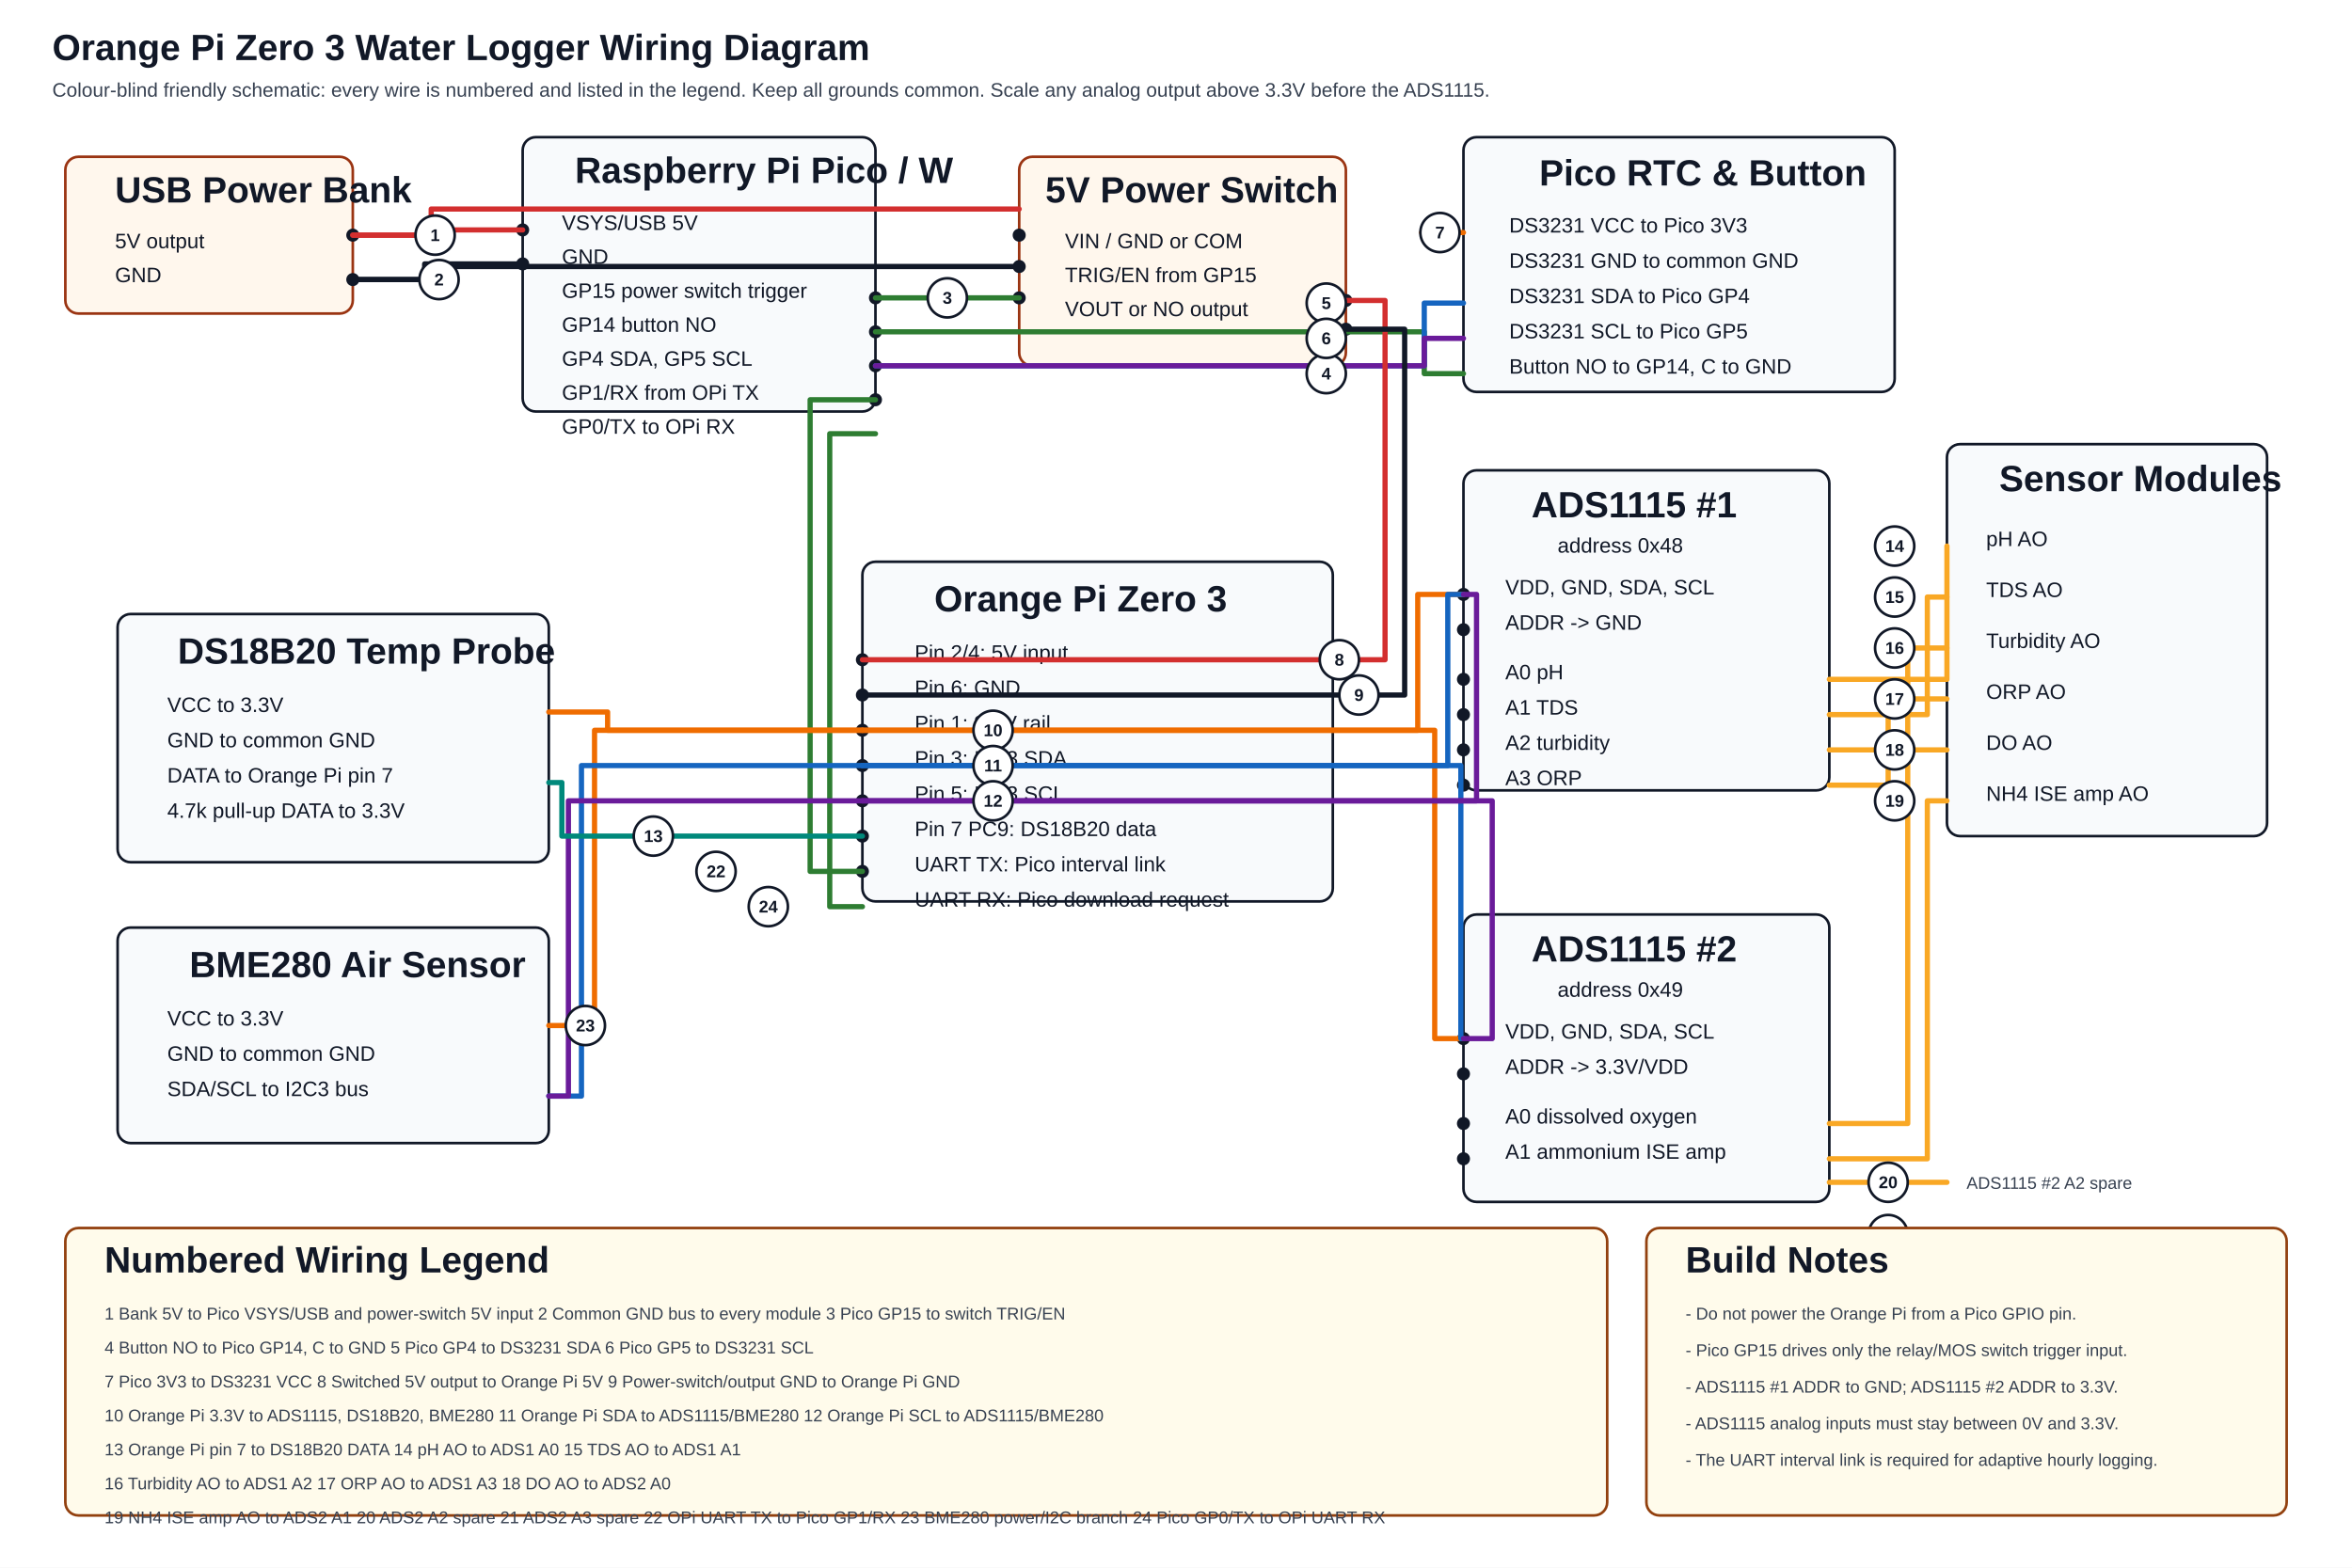
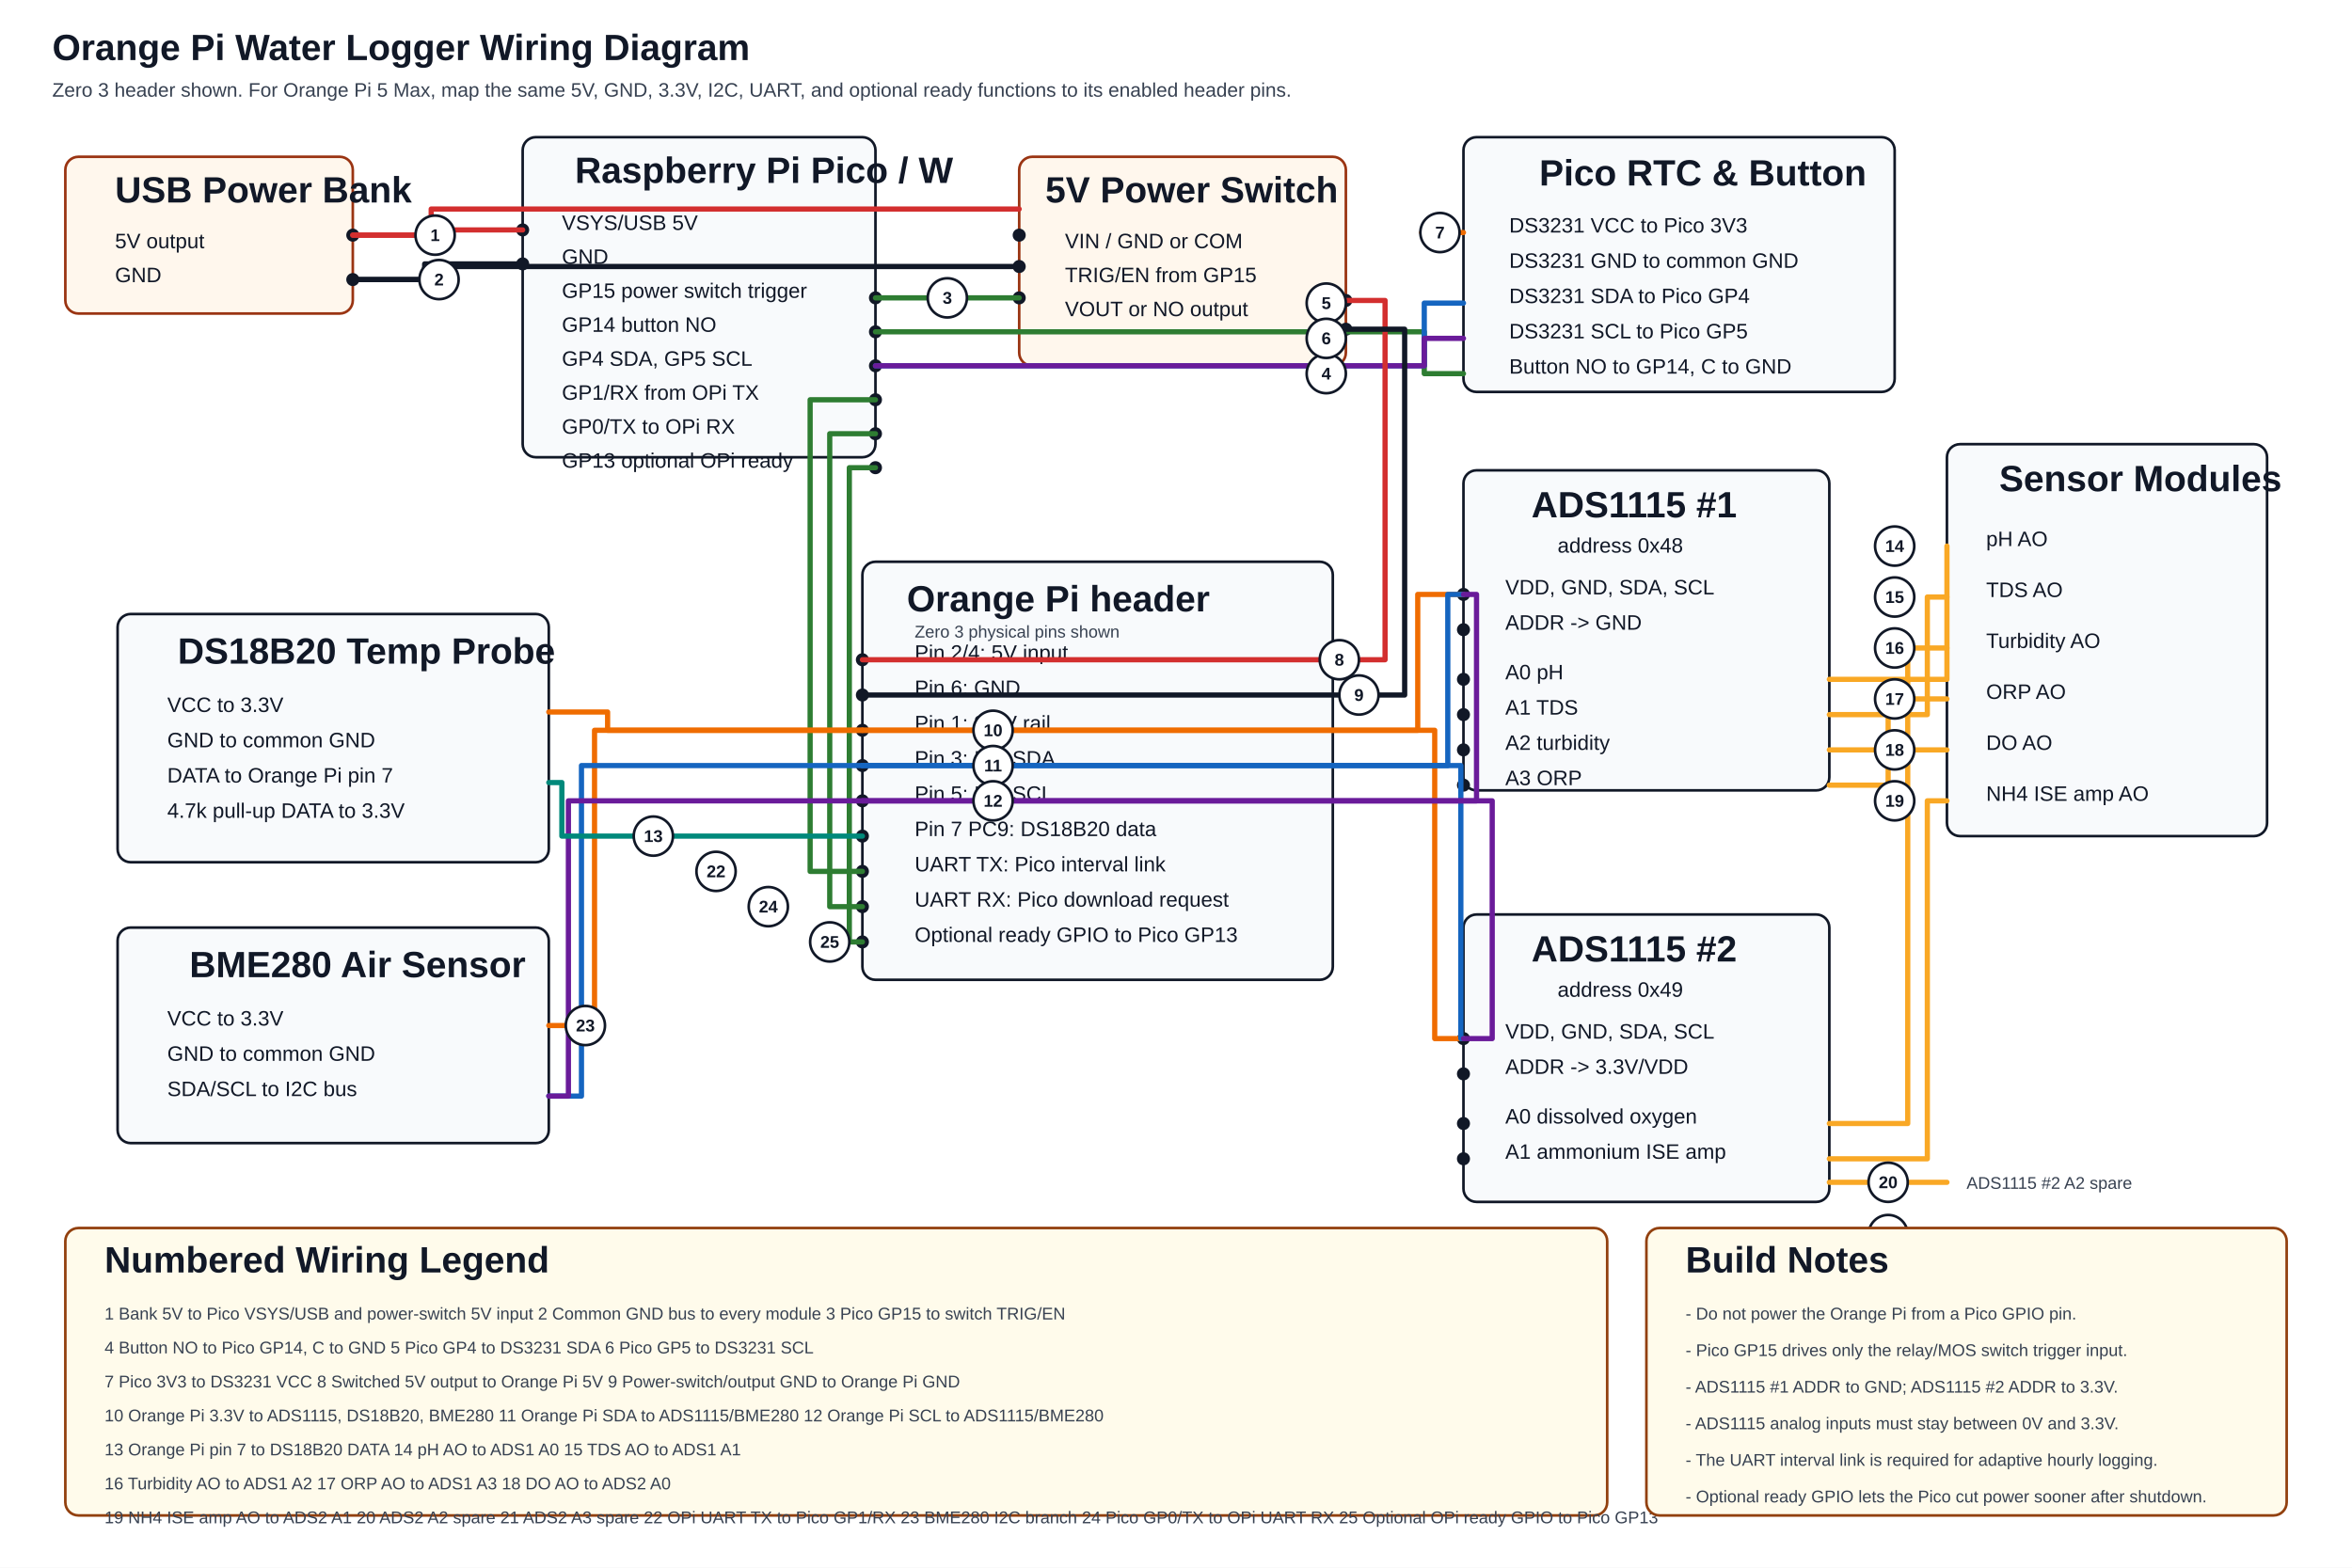
<svg xmlns="http://www.w3.org/2000/svg" width="1800" height="1200" viewBox="0 0 1800 1200">
  <defs>
    <style>
      .bg { fill: #ffffff; }
      .title { font: 700 28px Arial, sans-serif; fill: #111827; }
      .subtitle { font: 15px Arial, sans-serif; fill: #374151; }
      .box { fill: #f8fafc; stroke: #111827; stroke-width: 2; rx: 10; }
      .power { fill: #fff7ed; stroke: #9a3412; stroke-width: 2; rx: 10; }
      .note { fill: #fffbeb; stroke: #92400e; stroke-width: 2; rx: 10; }
      .label { font: 16px Arial, sans-serif; fill: #111827; }
      .small { font: 13px Arial, sans-serif; fill: #374151; }
      .tiny { font: 12px Arial, sans-serif; fill: #374151; }
      .wire { fill: none; stroke-width: 4; stroke-linecap: round; stroke-linejoin: round; }
      .w5 { stroke: #d32f2f; }
      .w33 { stroke: #ef6c00; }
      .wgnd { stroke: #111827; }
      .wctrl { stroke: #2e7d32; }
      .wsda { stroke: #1565c0; }
      .wscl { stroke: #6a1b9a; }
      .wdata { stroke: #00897b; }
      .wanalog { stroke: #f9a825; }
      .num { fill: #ffffff; stroke: #111827; stroke-width: 2; }
      .numText { font: 700 13px Arial, sans-serif; fill: #111827; text-anchor: middle; dominant-baseline: central; }
      .pin { fill: #111827; }
    </style>
  </defs>
  <rect class="bg" width="1800" height="1200" />
-   <text x="40" y="46" class="title">Orange Pi Zero 3 Water Logger Wiring Diagram</text>
-   <text x="40" y="74" class="subtitle">Colour-blind friendly schematic: every wire is numbered and listed in the legend. Keep all grounds common. Scale any analog output above 3.3V before the ADS1115.</text>
+   <text x="40" y="46" class="title">Orange Pi Water Logger Wiring Diagram</text>
+   <text x="40" y="74" class="subtitle">Zero 3 header shown. For Orange Pi 5 Max, map the same 5V, GND, 3.3V, I2C, UART, and optional ready functions to its enabled header pins.</text>
  <rect x="50" y="120" width="220" height="120" class="power" />
  <text x="88" y="155" class="title">USB Power Bank</text>
  <text x="88" y="190" class="label">5V output</text>
  <text x="88" y="216" class="label">GND</text>
-   <rect x="400" y="105" width="270" height="210" class="box" />
+   <rect x="400" y="105" width="270" height="245" class="box" />
  <text x="440" y="140" class="title">Raspberry Pi Pico / W</text>
  <text x="430" y="176" class="label">VSYS/USB 5V</text>
  <text x="430" y="202" class="label">GND</text>
  <text x="430" y="228" class="label">GP15 power switch trigger</text>
  <text x="430" y="254" class="label">GP14 button NO</text>
  <text x="430" y="280" class="label">GP4 SDA, GP5 SCL</text>
  <text x="430" y="306" class="label">GP1/RX from OPi TX</text>
  <text x="430" y="332" class="label">GP0/TX to OPi RX</text>
+   <text x="430" y="358" class="label">GP13 optional OPi ready</text>
  <rect x="780" y="120" width="250" height="160" class="power" />
  <text x="800" y="155" class="title">5V Power Switch</text>
  <text x="815" y="190" class="label">VIN / GND or COM</text>
  <text x="815" y="216" class="label">TRIG/EN from GP15</text>
  <text x="815" y="242" class="label">VOUT or NO output</text>
-   <rect x="660" y="430" width="360" height="260" class="box" />
-   <text x="715" y="468" class="title">Orange Pi Zero 3</text>
+   <rect x="660" y="430" width="360" height="320" class="box" />
+   <text x="694" y="468" class="title">Orange Pi header</text>
+   <text x="700" y="488" class="small">Zero 3 physical pins shown</text>
  <text x="700" y="505" class="label">Pin 2/4: 5V input</text>
  <text x="700" y="532" class="label">Pin 6: GND</text>
  <text x="700" y="559" class="label">Pin 1: 3.3V rail</text>
-   <text x="700" y="586" class="label">Pin 3: I2C3 SDA</text>
-   <text x="700" y="613" class="label">Pin 5: I2C3 SCL</text>
+   <text x="700" y="586" class="label">Pin 3: I2C SDA</text>
+   <text x="700" y="613" class="label">Pin 5: I2C SCL</text>
  <text x="700" y="640" class="label">Pin 7 PC9: DS18B20 data</text>
  <text x="700" y="667" class="label">UART TX: Pico interval link</text>
  <text x="700" y="694" class="label">UART RX: Pico download request</text>
+   <text x="700" y="721" class="label">Optional ready GPIO to Pico GP13</text>
  <rect x="1120" y="360" width="280" height="245" class="box" />
  <text x="1172" y="396" class="title">ADS1115 #1</text>
  <text x="1192" y="423" class="label">address 0x48</text>
  <text x="1152" y="455" class="label">VDD, GND, SDA, SCL</text>
  <text x="1152" y="482" class="label">ADDR -&gt; GND</text>
  <text x="1152" y="520" class="label">A0 pH</text>
  <text x="1152" y="547" class="label">A1 TDS</text>
  <text x="1152" y="574" class="label">A2 turbidity</text>
  <text x="1152" y="601" class="label">A3 ORP</text>
  <rect x="1120" y="700" width="280" height="220" class="box" />
  <text x="1172" y="736" class="title">ADS1115 #2</text>
  <text x="1192" y="763" class="label">address 0x49</text>
  <text x="1152" y="795" class="label">VDD, GND, SDA, SCL</text>
  <text x="1152" y="822" class="label">ADDR -&gt; 3.3V/VDD</text>
  <text x="1152" y="860" class="label">A0 dissolved oxygen</text>
  <text x="1152" y="887" class="label">A1 ammonium ISE amp</text>
  <rect x="90" y="470" width="330" height="190" class="box" />
  <text x="136" y="508" class="title">DS18B20 Temp Probe</text>
  <text x="128" y="545" class="label">VCC to 3.3V</text>
  <text x="128" y="572" class="label">GND to common GND</text>
  <text x="128" y="599" class="label">DATA to Orange Pi pin 7</text>
  <text x="128" y="626" class="label">4.7k pull-up DATA to 3.3V</text>
  <rect x="90" y="710" width="330" height="165" class="box" />
  <text x="145" y="748" class="title">BME280 Air Sensor</text>
  <text x="128" y="785" class="label">VCC to 3.3V</text>
  <text x="128" y="812" class="label">GND to common GND</text>
-   <text x="128" y="839" class="label">SDA/SCL to I2C3 bus</text>
+   <text x="128" y="839" class="label">SDA/SCL to I2C bus</text>
  <rect x="1120" y="105" width="330" height="195" class="box" />
  <text x="1178" y="142" class="title">Pico RTC &amp; Button</text>
  <text x="1155" y="178" class="label">DS3231 VCC to Pico 3V3</text>
  <text x="1155" y="205" class="label">DS3231 GND to common GND</text>
  <text x="1155" y="232" class="label">DS3231 SDA to Pico GP4</text>
  <text x="1155" y="259" class="label">DS3231 SCL to Pico GP5</text>
  <text x="1155" y="286" class="label">Button NO to GP14, C to GND</text>
  <rect x="1490" y="340" width="245" height="300" class="box" />
  <text x="1530" y="376" class="title">Sensor Modules</text>
  <text x="1520" y="418" class="label">pH AO</text>
  <text x="1520" y="457" class="label">TDS AO</text>
  <text x="1520" y="496" class="label">Turbidity AO</text>
  <text x="1520" y="535" class="label">ORP AO</text>
  <text x="1520" y="574" class="label">DO AO</text>
  <text x="1520" y="613" class="label">NH4 ISE amp AO</text>
  <circle cx="270" cy="180" r="5" class="pin" />
  <circle cx="270" cy="214" r="5" class="pin" />
  <circle cx="400" cy="176" r="5" class="pin" />
  <circle cx="400" cy="202" r="5" class="pin" />
  <circle cx="670" cy="228" r="5" class="pin" />
  <circle cx="670" cy="254" r="5" class="pin" />
  <circle cx="670" cy="280" r="5" class="pin" />
  <circle cx="670" cy="306" r="5" class="pin" />
+   <circle cx="670" cy="332" r="5" class="pin" />
+   <circle cx="670" cy="358" r="5" class="pin" />
  <circle cx="780" cy="180" r="5" class="pin" />
  <circle cx="780" cy="204" r="5" class="pin" />
  <circle cx="780" cy="228" r="5" class="pin" />
  <circle cx="1030" cy="230" r="5" class="pin" />
  <circle cx="1030" cy="252" r="5" class="pin" />
  <circle cx="660" cy="505" r="5" class="pin" />
  <circle cx="660" cy="532" r="5" class="pin" />
  <circle cx="660" cy="559" r="5" class="pin" />
  <circle cx="660" cy="586" r="5" class="pin" />
  <circle cx="660" cy="613" r="5" class="pin" />
  <circle cx="660" cy="640" r="5" class="pin" />
  <circle cx="660" cy="667" r="5" class="pin" />
+   <circle cx="660" cy="694" r="5" class="pin" />
+   <circle cx="660" cy="721" r="5" class="pin" />
  <circle cx="1120" cy="455" r="5" class="pin" />
  <circle cx="1120" cy="482" r="5" class="pin" />
  <circle cx="1120" cy="520" r="5" class="pin" />
  <circle cx="1120" cy="547" r="5" class="pin" />
  <circle cx="1120" cy="574" r="5" class="pin" />
  <circle cx="1120" cy="601" r="5" class="pin" />
  <circle cx="1120" cy="795" r="5" class="pin" />
  <circle cx="1120" cy="822" r="5" class="pin" />
  <circle cx="1120" cy="860" r="5" class="pin" />
  <circle cx="1120" cy="887" r="5" class="pin" />
  <path d="M270 180 H325 V176 H400" class="wire w5" />
  <path d="M270 180 H330 V160 H780" class="wire w5" />
  <path d="M270 214 H325 V202 H400" class="wire wgnd" />
  <path d="M270 214 H330 V204 H780" class="wire wgnd" />
  <path d="M670 228 H780" class="wire wctrl" />
  <path d="M670 254 H1090 V286 H1120" class="wire wctrl" />
  <path d="M670 280 H1090 V232 H1120" class="wire wsda" />
  <path d="M670 280 H1090 V259 H1120" class="wire wscl" />
  <path d="M670 306 H620 V667 H660" class="wire wctrl" />
  <path d="M670 332 H635 V694 H660" class="wire wctrl" />
+   <path d="M670 358 H650 V721 H660" class="wire wctrl" />
  <path d="M1030 230 H1060 V505 H660" class="wire w5" />
  <path d="M1030 252 H1075 V532 H660" class="wire wgnd" />
  <path d="M660 559 H1085 V455 H1120" class="wire w33" />
  <path d="M660 559 H1098 V795 H1120" class="wire w33" />
  <path d="M660 559 H465 V545 H420" class="wire w33" />
  <path d="M660 559 H455 V785 H420" class="wire w33" />
  <path d="M660 586 H1108 V455 H1120" class="wire wsda" />
  <path d="M660 586 H1118 V795 H1120" class="wire wsda" />
  <path d="M660 586 H445 V839 H420" class="wire wsda" />
  <path d="M660 613 H1130 V455 H1120" class="wire wscl" />
  <path d="M660 613 H1142 V795 H1120" class="wire wscl" />
  <path d="M660 613 H435 V839 H420" class="wire wscl" />
  <path d="M660 640 H430 V599 H420" class="wire wdata" />
  <path d="M1400 520 H1490 V418" class="wire wanalog" />
  <path d="M1400 547 H1475 V457 H1490" class="wire wanalog" />
  <path d="M1400 574 H1460 V496 H1490" class="wire wanalog" />
  <path d="M1400 601 H1445 V535 H1490" class="wire wanalog" />
  <path d="M1400 860 H1460 V574 H1490" class="wire wanalog" />
  <path d="M1400 887 H1475 V613 H1490" class="wire wanalog" />
  <g>
    <circle cx="333" cy="180" r="15" class="num" />
    <text x="333" y="180" class="numText">1</text>
  </g>
  <g>
    <circle cx="336" cy="214" r="15" class="num" />
    <text x="336" y="214" class="numText">2</text>
  </g>
  <g>
    <circle cx="725" cy="228" r="15" class="num" />
    <text x="725" y="228" class="numText">3</text>
  </g>
  <g>
    <circle cx="1015" cy="286" r="15" class="num" />
    <text x="1015" y="286" class="numText">4</text>
  </g>
  <g>
    <circle cx="1015" cy="232" r="15" class="num" />
    <text x="1015" y="232" class="numText">5</text>
  </g>
  <g>
    <circle cx="1015" cy="259" r="15" class="num" />
    <text x="1015" y="259" class="numText">6</text>
  </g>
  <g>
    <circle cx="1025" cy="505" r="15" class="num" />
    <text x="1025" y="505" class="numText">8</text>
  </g>
  <g>
    <circle cx="1040" cy="532" r="15" class="num" />
    <text x="1040" y="532" class="numText">9</text>
  </g>
  <g>
    <circle cx="760" cy="559" r="15" class="num" />
    <text x="760" y="559" class="numText">10</text>
  </g>
  <g>
    <circle cx="760" cy="586" r="15" class="num" />
    <text x="760" y="586" class="numText">11</text>
  </g>
  <g>
    <circle cx="760" cy="613" r="15" class="num" />
    <text x="760" y="613" class="numText">12</text>
  </g>
  <g>
    <circle cx="500" cy="640" r="15" class="num" />
    <text x="500" y="640" class="numText">13</text>
  </g>
  <g>
    <circle cx="1450" cy="418" r="15" class="num" />
    <text x="1450" y="418" class="numText">14</text>
  </g>
  <g>
    <circle cx="1450" cy="457" r="15" class="num" />
    <text x="1450" y="457" class="numText">15</text>
  </g>
  <g>
    <circle cx="1450" cy="496" r="15" class="num" />
    <text x="1450" y="496" class="numText">16</text>
  </g>
  <g>
    <circle cx="1450" cy="535" r="15" class="num" />
    <text x="1450" y="535" class="numText">17</text>
  </g>
  <g>
    <circle cx="1450" cy="574" r="15" class="num" />
    <text x="1450" y="574" class="numText">18</text>
  </g>
  <g>
    <circle cx="1450" cy="613" r="15" class="num" />
    <text x="1450" y="613" class="numText">19</text>
  </g>
  <g>
    <circle cx="548" cy="667" r="15" class="num" />
    <text x="548" y="667" class="numText">22</text>
  </g>
  <g>
    <circle cx="448" cy="785" r="15" class="num" />
    <text x="448" y="785" class="numText">23</text>
  </g>
  <g>
    <circle cx="588" cy="694" r="15" class="num" />
    <text x="588" y="694" class="numText">24</text>
  </g>
+   <g>
+     <circle cx="635" cy="721" r="15" class="num" />
+     <text x="635" y="721" class="numText">25</text>
+   </g>
  <line x1="1120" y1="178" x2="1088" y2="178" class="wire w33" />
  <g>
    <circle cx="1102" cy="178" r="15" class="num" />
    <text x="1102" y="178" class="numText">7</text>
  </g>
  <line x1="1400" y1="905" x2="1490" y2="905" class="wire wanalog" />
  <g>
    <circle cx="1445" cy="905" r="15" class="num" />
    <text x="1445" y="905" class="numText">20</text>
  </g>
  <text x="1505" y="910" class="small">ADS1115 #2 A2 spare</text>
  <line x1="1400" y1="945" x2="1490" y2="945" class="wire wanalog" />
  <g>
    <circle cx="1445" cy="945" r="15" class="num" />
    <text x="1445" y="945" class="numText">21</text>
  </g>
  <text x="1505" y="950" class="small">ADS1115 #2 A3 spare</text>
  <rect x="50" y="940" width="1180" height="220" class="note" />
  <text x="80" y="974" class="title">Numbered Wiring Legend</text>
  <text x="80" y="1010" class="small">1  Bank 5V to Pico VSYS/USB and power-switch 5V input     2  Common GND bus to every module     3  Pico GP15 to switch TRIG/EN</text>
  <text x="80" y="1036" class="small">4  Button NO to Pico GP14, C to GND               5  Pico GP4 to DS3231 SDA             6  Pico GP5 to DS3231 SCL</text>
  <text x="80" y="1062" class="small">7  Pico 3V3 to DS3231 VCC                          8  Switched 5V output to Orange Pi 5V  9  Power-switch/output GND to Orange Pi GND</text>
  <text x="80" y="1088" class="small">10 Orange Pi 3.3V to ADS1115, DS18B20, BME280      11 Orange Pi SDA to ADS1115/BME280    12 Orange Pi SCL to ADS1115/BME280</text>
  <text x="80" y="1114" class="small">13 Orange Pi pin 7 to DS18B20 DATA                 14 pH AO to ADS1 A0                   15 TDS AO to ADS1 A1</text>
  <text x="80" y="1140" class="small">16 Turbidity AO to ADS1 A2                         17 ORP AO to ADS1 A3                  18 DO AO to ADS2 A0</text>
-   <text x="80" y="1166" class="small">19 NH4 ISE amp AO to ADS2 A1       20 ADS2 A2 spare       21 ADS2 A3 spare       22 OPi UART TX to Pico GP1/RX       23 BME280 power/I2C branch       24 Pico GP0/TX to OPi UART RX</text>
+   <text x="80" y="1166" class="small">19 NH4 ISE amp AO to ADS2 A1       20 ADS2 A2 spare       21 ADS2 A3 spare       22 OPi UART TX to Pico GP1/RX       23 BME280 I2C branch       24 Pico GP0/TX to OPi UART RX       25 Optional OPi ready GPIO to Pico GP13</text>
  <rect x="1260" y="940" width="490" height="220" class="note" />
  <text x="1290" y="974" class="title">Build Notes</text>
  <text x="1290" y="1010" class="small">- Do not power the Orange Pi from a Pico GPIO pin.</text>
  <text x="1290" y="1038" class="small">- Pico GP15 drives only the relay/MOS switch trigger input.</text>
  <text x="1290" y="1066" class="small">- ADS1115 #1 ADDR to GND; ADS1115 #2 ADDR to 3.3V.</text>
  <text x="1290" y="1094" class="small">- ADS1115 analog inputs must stay between 0V and 3.3V.</text>
  <text x="1290" y="1122" class="small">- The UART interval link is required for adaptive hourly logging.</text>
+   <text x="1290" y="1150" class="small">- Optional ready GPIO lets the Pico cut power sooner after shutdown.</text>
</svg>
